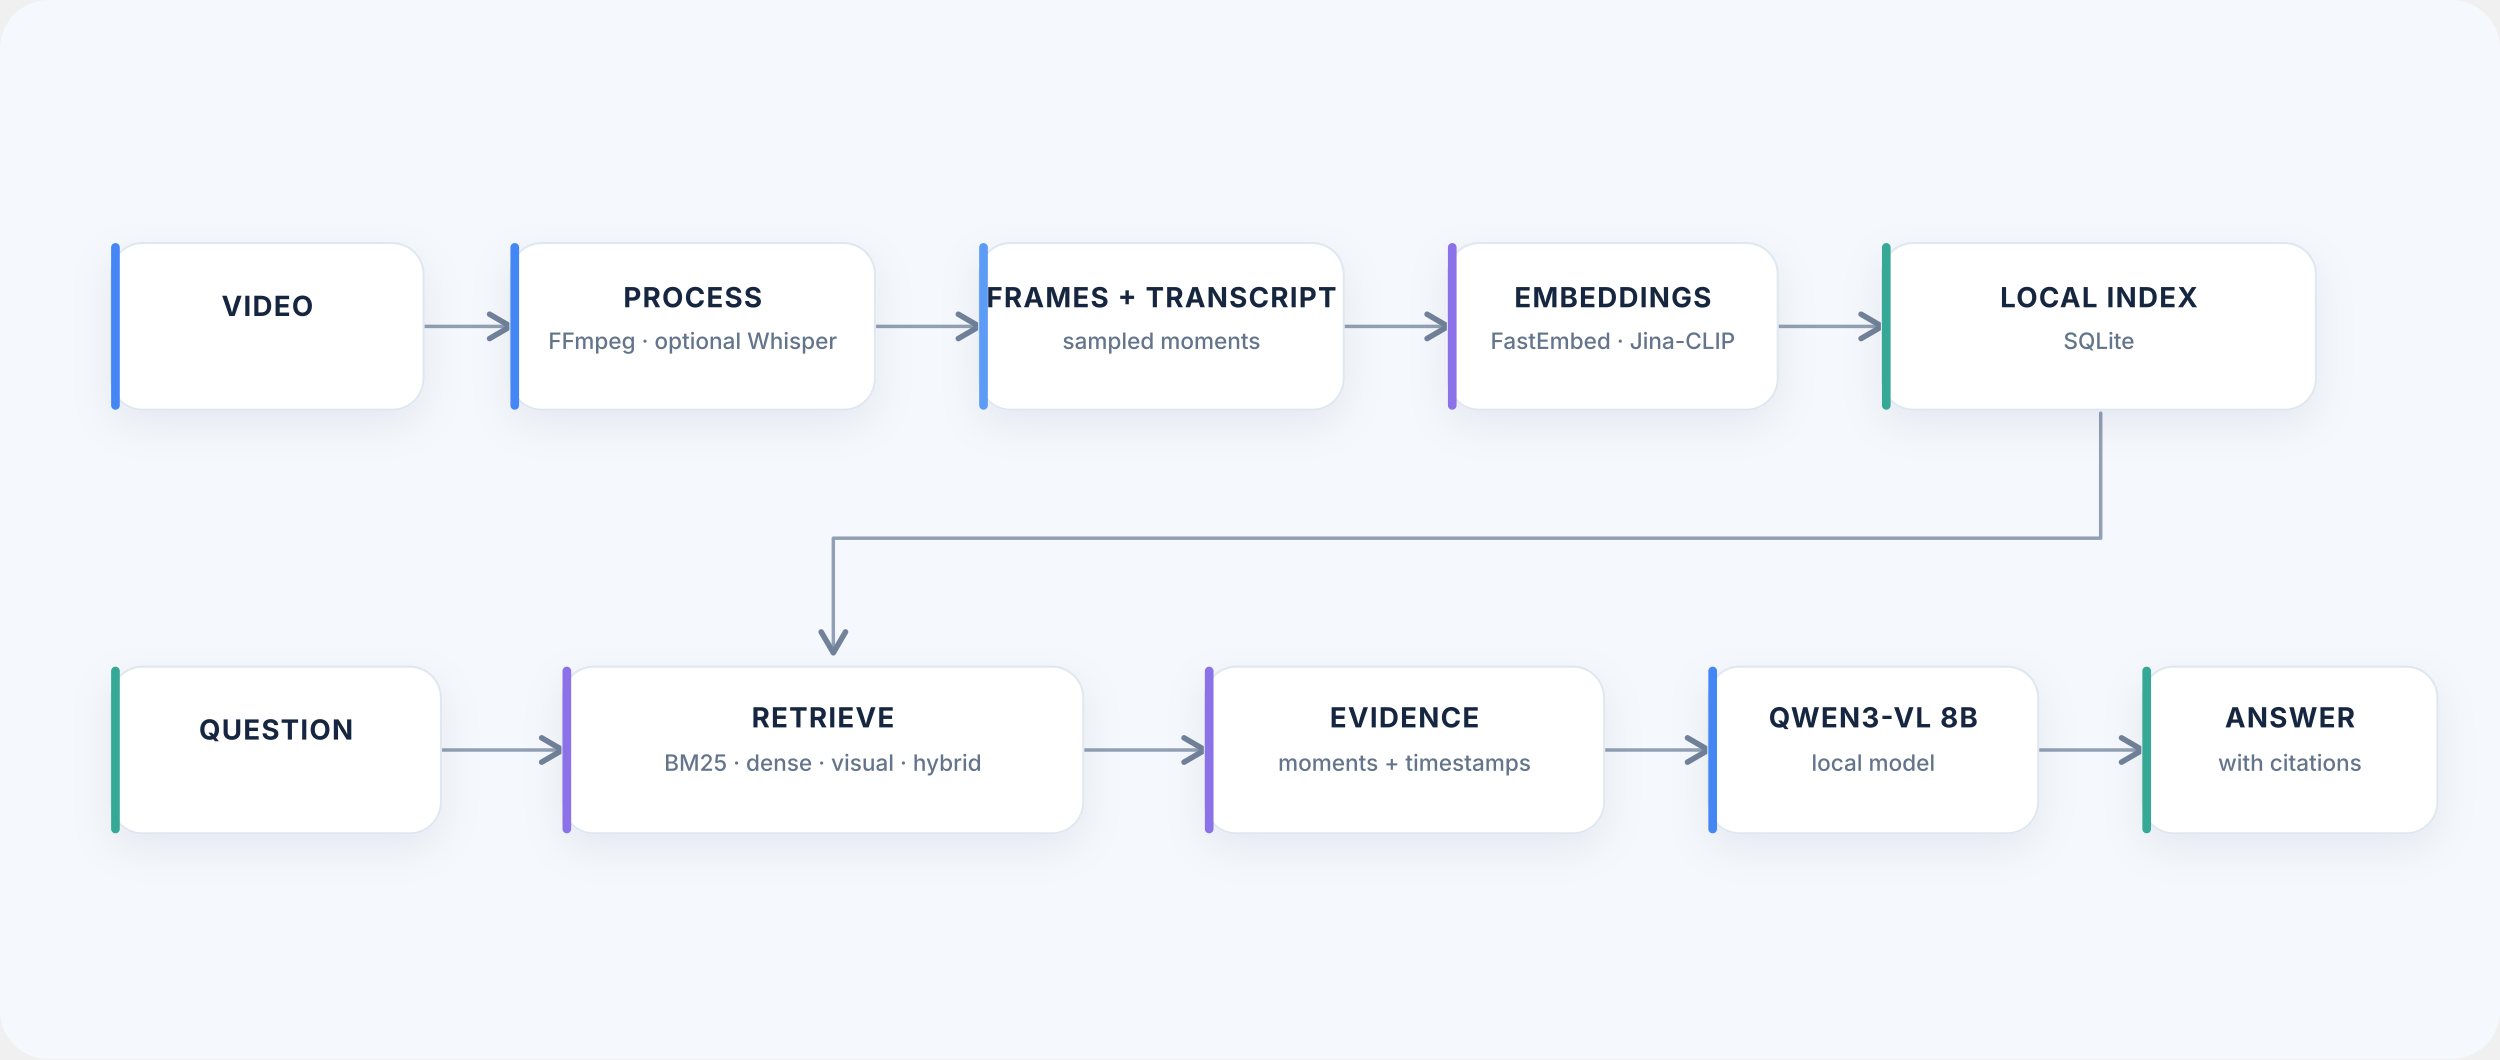
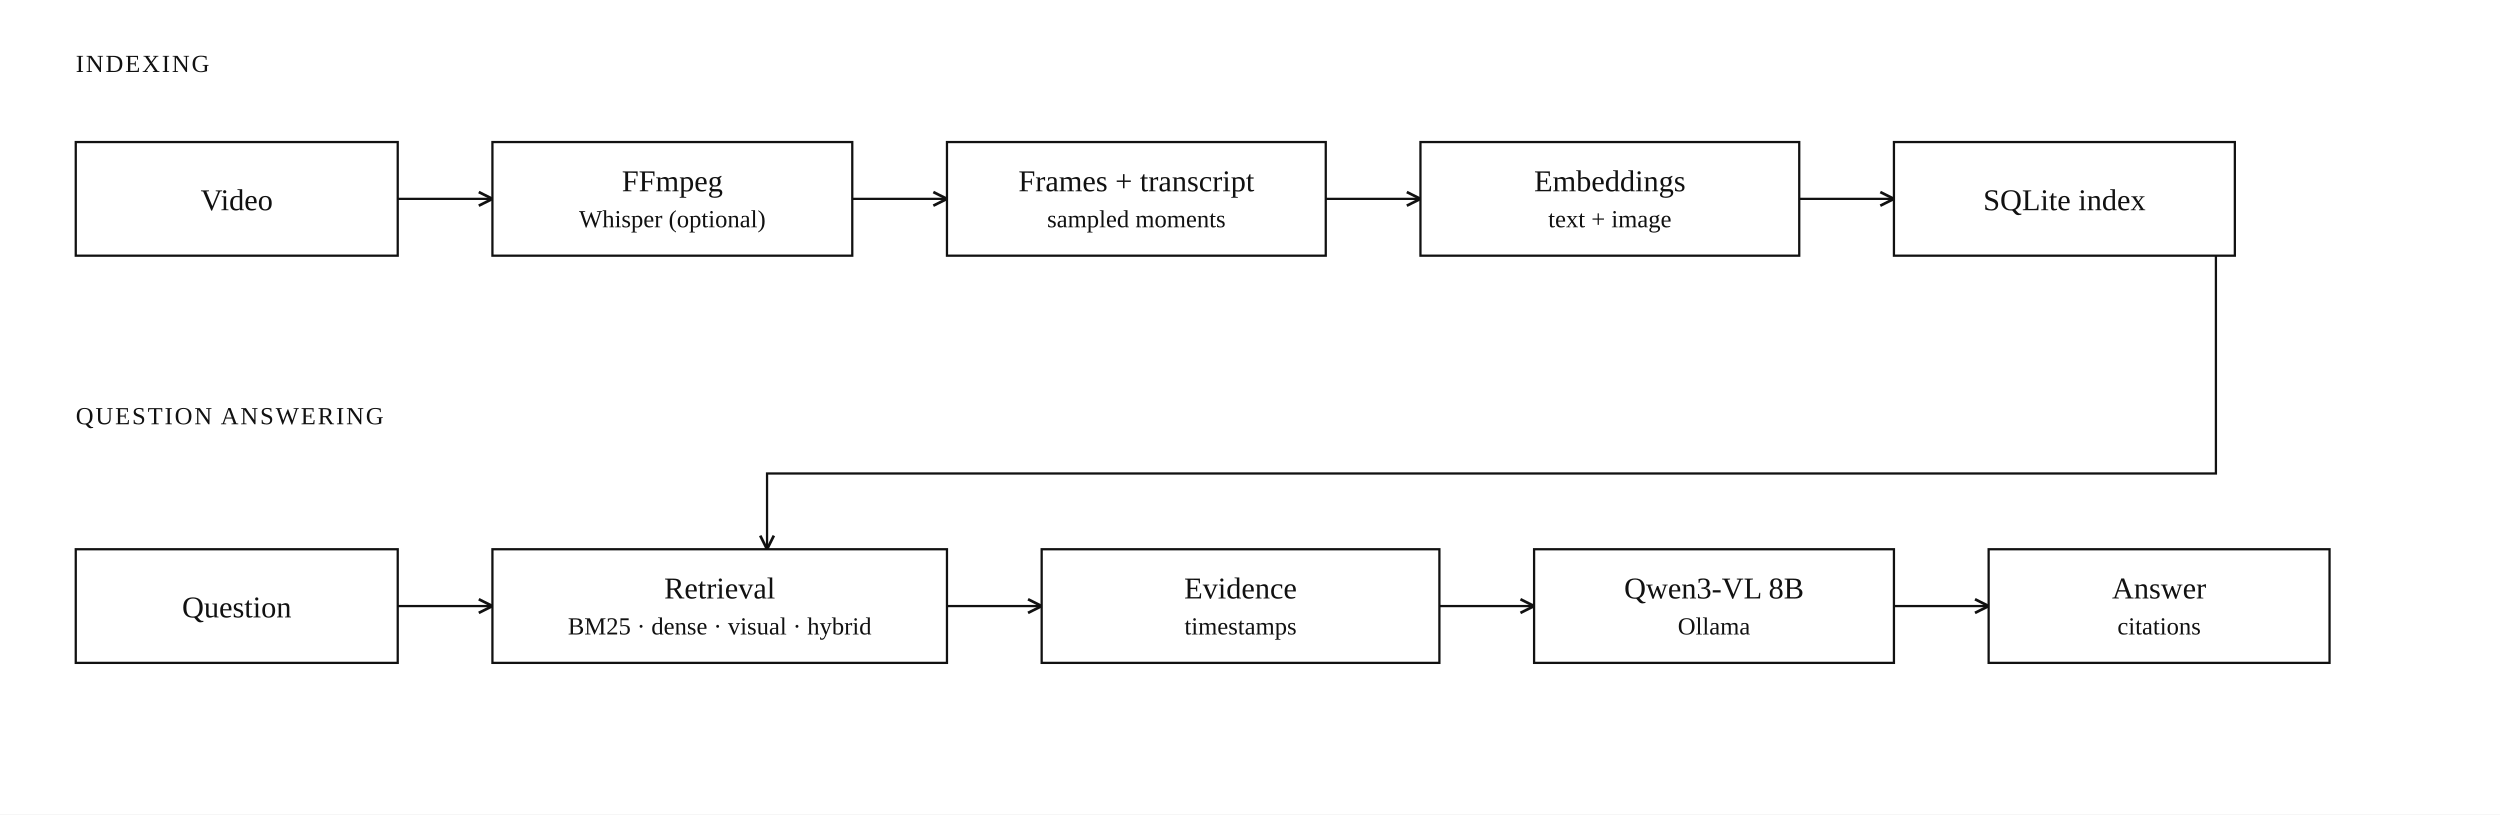
- <svg xmlns="http://www.w3.org/2000/svg" width="1440" height="610" viewBox="0 0 1440 610" fill="none">
+ <svg xmlns="http://www.w3.org/2000/svg" width="1320" height="430" viewBox="0 0 1320 430">
  <defs>
-     <filter id="shadow" x="-20%" y="-20%" width="140%" height="150%">
-       <feDropShadow dx="0" dy="8" stdDeviation="12" flood-color="#13243A" flood-opacity=".07" />
-     </filter>
-     <marker id="arrow" markerWidth="9" markerHeight="9" refX="7" refY="4.5" orient="auto">
-       <path d="M1 1L7 4.5L1 8" stroke="#71829A" stroke-width="1.6" stroke-linecap="round" stroke-linejoin="round" />
+     <marker id="arrow" markerWidth="8" markerHeight="8" refX="7" refY="4" orient="auto">
+       <path d="M1 1L7 4L1 7" fill="none" stroke="#111" stroke-width="1.2" />
    </marker>
    <style>
-       text { font-family: Inter, ui-sans-serif, system-ui, -apple-system, BlinkMacSystemFont, "Segoe UI", sans-serif; }
-       .title { fill: #16283F; font-size: 16px; font-weight: 700; letter-spacing: .7px; }
-       .detail { fill: #64748B; font-size: 13px; font-weight: 500; }
-       .node { fill: #FFFFFF; stroke: #DFE7F0; stroke-width: 1.2; }
-       .link { stroke: #91A0B4; stroke-width: 2; stroke-linecap: round; stroke-linejoin: round; marker-end: url(#arrow); }
+       text { font-family: Georgia, "Times New Roman", serif; fill: #111; }
+       .lane { font-size: 13px; letter-spacing: 1px; }
+       .label { font-size: 16px; }
+       .detail { font-size: 13px; }
+       .node { fill: #fff; stroke: #111; stroke-width: 1.2; }
+       .arrow { fill: none; stroke: #111; stroke-width: 1.2; marker-end: url(#arrow); }
    </style>
  </defs>
-   <rect width="1440" height="610" rx="28" fill="#F5F8FC" />
-   <path class="link" d="M244 188H294" />
-   <path class="link" d="M504 188H564" />
-   <path class="link" d="M774 188H834" />
-   <path class="link" d="M1024 188H1084" />
-   <path class="link" d="M1210 238V310H480V376" />
-   <path class="link" d="M254 432H324" />
-   <path class="link" d="M624 432H694" />
-   <path class="link" d="M924 432H984" />
-   <path class="link" d="M1174 432H1234" />
-   <g filter="url(#shadow)">
-     <rect class="node" x="64" y="140" width="180" height="96" rx="18" />
-     <rect x="64" y="140" width="5" height="96" rx="2.5" fill="#4586F5" />
-     <text class="title" x="154" y="182" text-anchor="middle">VIDEO</text>
-   </g>
-   <g filter="url(#shadow)">
-     <rect class="node" x="294" y="140" width="210" height="96" rx="18" />
-     <rect x="294" y="140" width="5" height="96" rx="2.5" fill="#4586F5" />
-     <text class="title" x="399" y="177" text-anchor="middle">PROCESS</text>
-     <text class="detail" x="399" y="201" text-anchor="middle">FFmpeg · optional Whisper</text>
-   </g>
-   <g filter="url(#shadow)">
-     <rect class="node" x="564" y="140" width="210" height="96" rx="18" />
-     <rect x="564" y="140" width="5" height="96" rx="2.5" fill="#5B9CF6" />
-     <text class="title" x="669" y="177" text-anchor="middle">FRAMES + TRANSCRIPT</text>
-     <text class="detail" x="669" y="201" text-anchor="middle">sampled moments</text>
-   </g>
-   <g filter="url(#shadow)">
-     <rect class="node" x="834" y="140" width="190" height="96" rx="18" />
-     <rect x="834" y="140" width="5" height="96" rx="2.5" fill="#8B72E8" />
-     <text class="title" x="929" y="177" text-anchor="middle">EMBEDDINGS</text>
-     <text class="detail" x="929" y="201" text-anchor="middle">FastEmbed · Jina-CLIP</text>
-   </g>
-   <g filter="url(#shadow)">
-     <rect class="node" x="1084" y="140" width="250" height="96" rx="18" />
-     <rect x="1084" y="140" width="5" height="96" rx="2.5" fill="#36A995" />
-     <text class="title" x="1209" y="177" text-anchor="middle">LOCAL INDEX</text>
-     <text class="detail" x="1209" y="201" text-anchor="middle">SQLite</text>
-   </g>
-   <g filter="url(#shadow)">
-     <rect class="node" x="64" y="384" width="190" height="96" rx="18" />
-     <rect x="64" y="384" width="5" height="96" rx="2.5" fill="#36A995" />
-     <text class="title" x="159" y="426" text-anchor="middle">QUESTION</text>
-   </g>
-   <g filter="url(#shadow)">
-     <rect class="node" x="324" y="384" width="300" height="96" rx="18" />
-     <rect x="324" y="384" width="5" height="96" rx="2.5" fill="#8B72E8" />
-     <text class="title" x="474" y="419" text-anchor="middle">RETRIEVE</text>
-     <text class="detail" x="474" y="444" text-anchor="middle">BM25 · dense · visual · hybrid</text>
-   </g>
-   <g filter="url(#shadow)">
-     <rect class="node" x="694" y="384" width="230" height="96" rx="18" />
-     <rect x="694" y="384" width="5" height="96" rx="2.5" fill="#8B72E8" />
-     <text class="title" x="809" y="419" text-anchor="middle">EVIDENCE</text>
-     <text class="detail" x="809" y="444" text-anchor="middle">moments + timestamps</text>
-   </g>
-   <g filter="url(#shadow)">
-     <rect class="node" x="984" y="384" width="190" height="96" rx="18" />
-     <rect x="984" y="384" width="5" height="96" rx="2.5" fill="#4586F5" />
-     <text class="title" x="1079" y="419" text-anchor="middle">QWEN3-VL 8B</text>
-     <text class="detail" x="1079" y="444" text-anchor="middle">local model</text>
-   </g>
-   <g filter="url(#shadow)">
-     <rect class="node" x="1234" y="384" width="170" height="96" rx="18" />
-     <rect x="1234" y="384" width="5" height="96" rx="2.5" fill="#36A995" />
-     <text class="title" x="1319" y="419" text-anchor="middle">ANSWER</text>
-     <text class="detail" x="1319" y="444" text-anchor="middle">with citations</text>
-   </g>
+   <rect width="1320" height="430" fill="#fff" />
+   <text class="lane" x="40" y="38">INDEXING</text>
+   <text class="lane" x="40" y="224">QUESTION ANSWERING</text>
+   <path class="arrow" d="M210 105H260" />
+   <path class="arrow" d="M450 105H500" />
+   <path class="arrow" d="M700 105H750" />
+   <path class="arrow" d="M950 105H1000" />
+   <rect class="node" x="40" y="75" width="170" height="60" />
+   <text class="label" x="125" y="111" text-anchor="middle">Video</text>
+   <rect class="node" x="260" y="75" width="190" height="60" />
+   <text class="label" x="355" y="101" text-anchor="middle">FFmpeg</text>
+   <text class="detail" x="355" y="120" text-anchor="middle">Whisper (optional)</text>
+   <rect class="node" x="500" y="75" width="200" height="60" />
+   <text class="label" x="600" y="101" text-anchor="middle">Frames + transcript</text>
+   <text class="detail" x="600" y="120" text-anchor="middle">sampled moments</text>
+   <rect class="node" x="750" y="75" width="200" height="60" />
+   <text class="label" x="850" y="101" text-anchor="middle">Embeddings</text>
+   <text class="detail" x="850" y="120" text-anchor="middle">text + image</text>
+   <rect class="node" x="1000" y="75" width="180" height="60" />
+   <text class="label" x="1090" y="111" text-anchor="middle">SQLite index</text>
+   <path class="arrow" d="M1170 135V250H405V290" />
+   <path class="arrow" d="M210 320H260" />
+   <path class="arrow" d="M500 320H550" />
+   <path class="arrow" d="M760 320H810" />
+   <path class="arrow" d="M1000 320H1050" />
+   <rect class="node" x="40" y="290" width="170" height="60" />
+   <text class="label" x="125" y="326" text-anchor="middle">Question</text>
+   <rect class="node" x="260" y="290" width="240" height="60" />
+   <text class="label" x="380" y="316" text-anchor="middle">Retrieval</text>
+   <text class="detail" x="380" y="335" text-anchor="middle">BM25 · dense · visual · hybrid</text>
+   <rect class="node" x="550" y="290" width="210" height="60" />
+   <text class="label" x="655" y="316" text-anchor="middle">Evidence</text>
+   <text class="detail" x="655" y="335" text-anchor="middle">timestamps</text>
+   <rect class="node" x="810" y="290" width="190" height="60" />
+   <text class="label" x="905" y="316" text-anchor="middle">Qwen3-VL 8B</text>
+   <text class="detail" x="905" y="335" text-anchor="middle">Ollama</text>
+   <rect class="node" x="1050" y="290" width="180" height="60" />
+   <text class="label" x="1140" y="316" text-anchor="middle">Answer</text>
+   <text class="detail" x="1140" y="335" text-anchor="middle">citations</text>
</svg>
